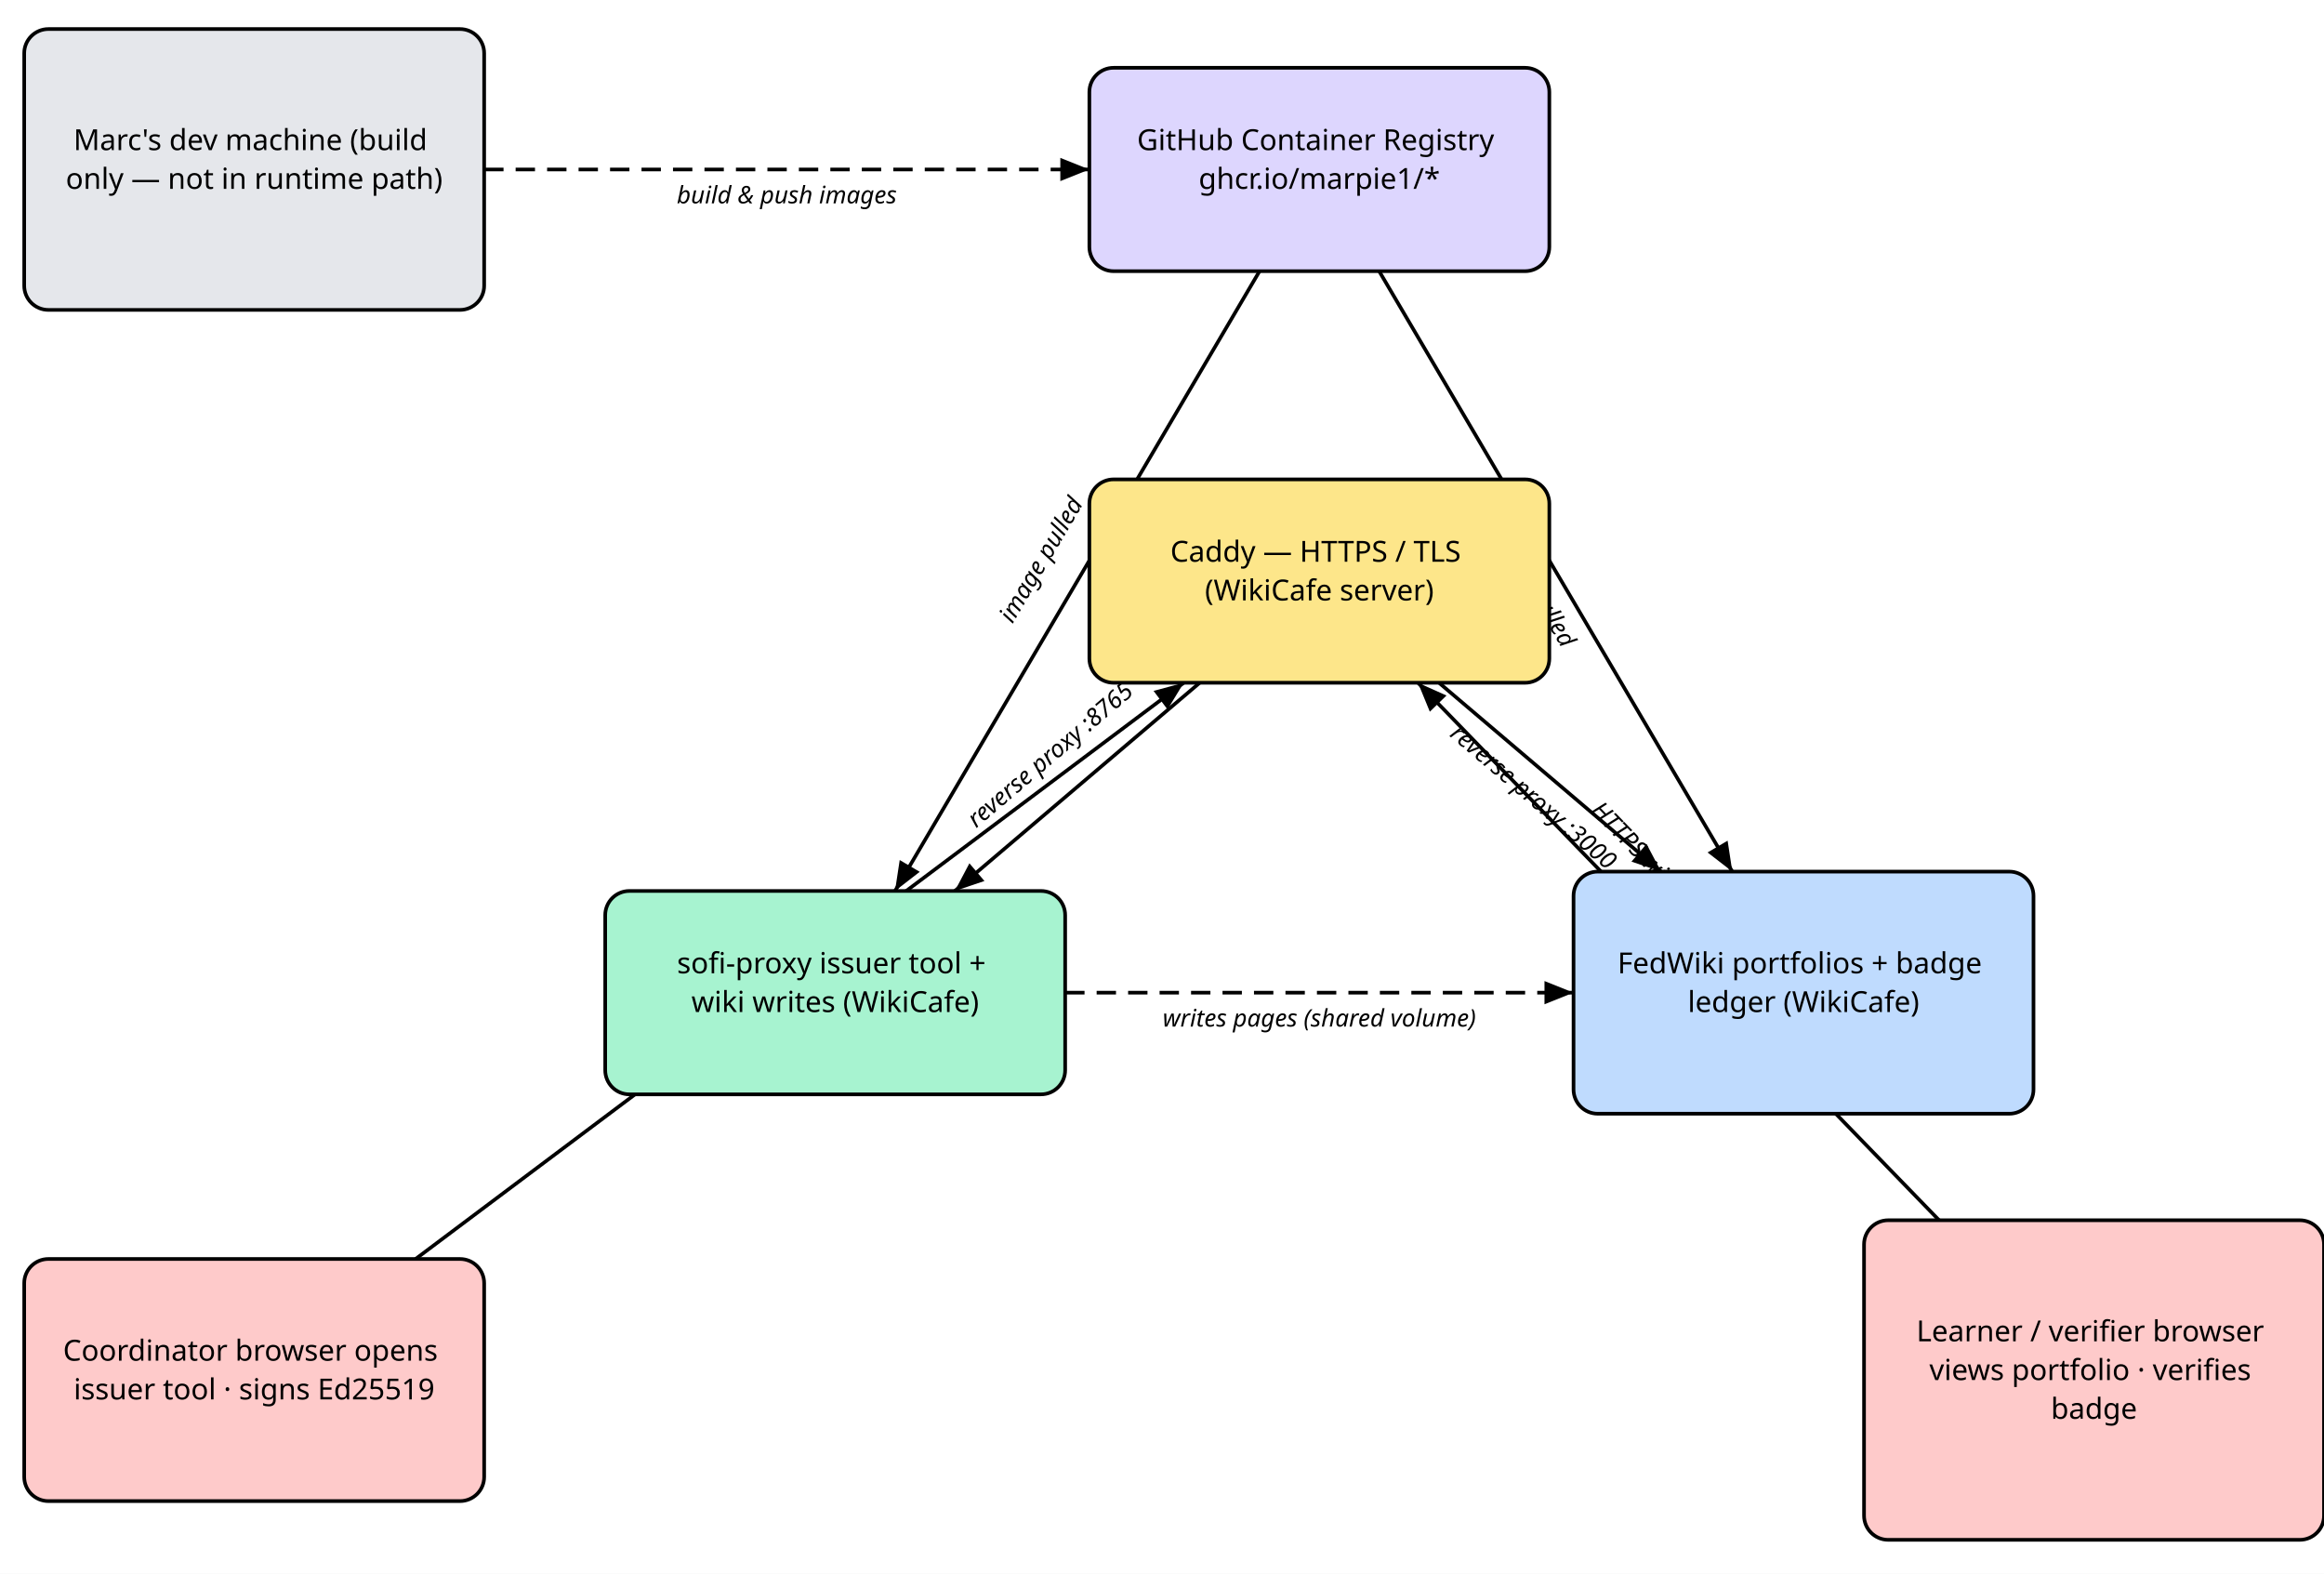
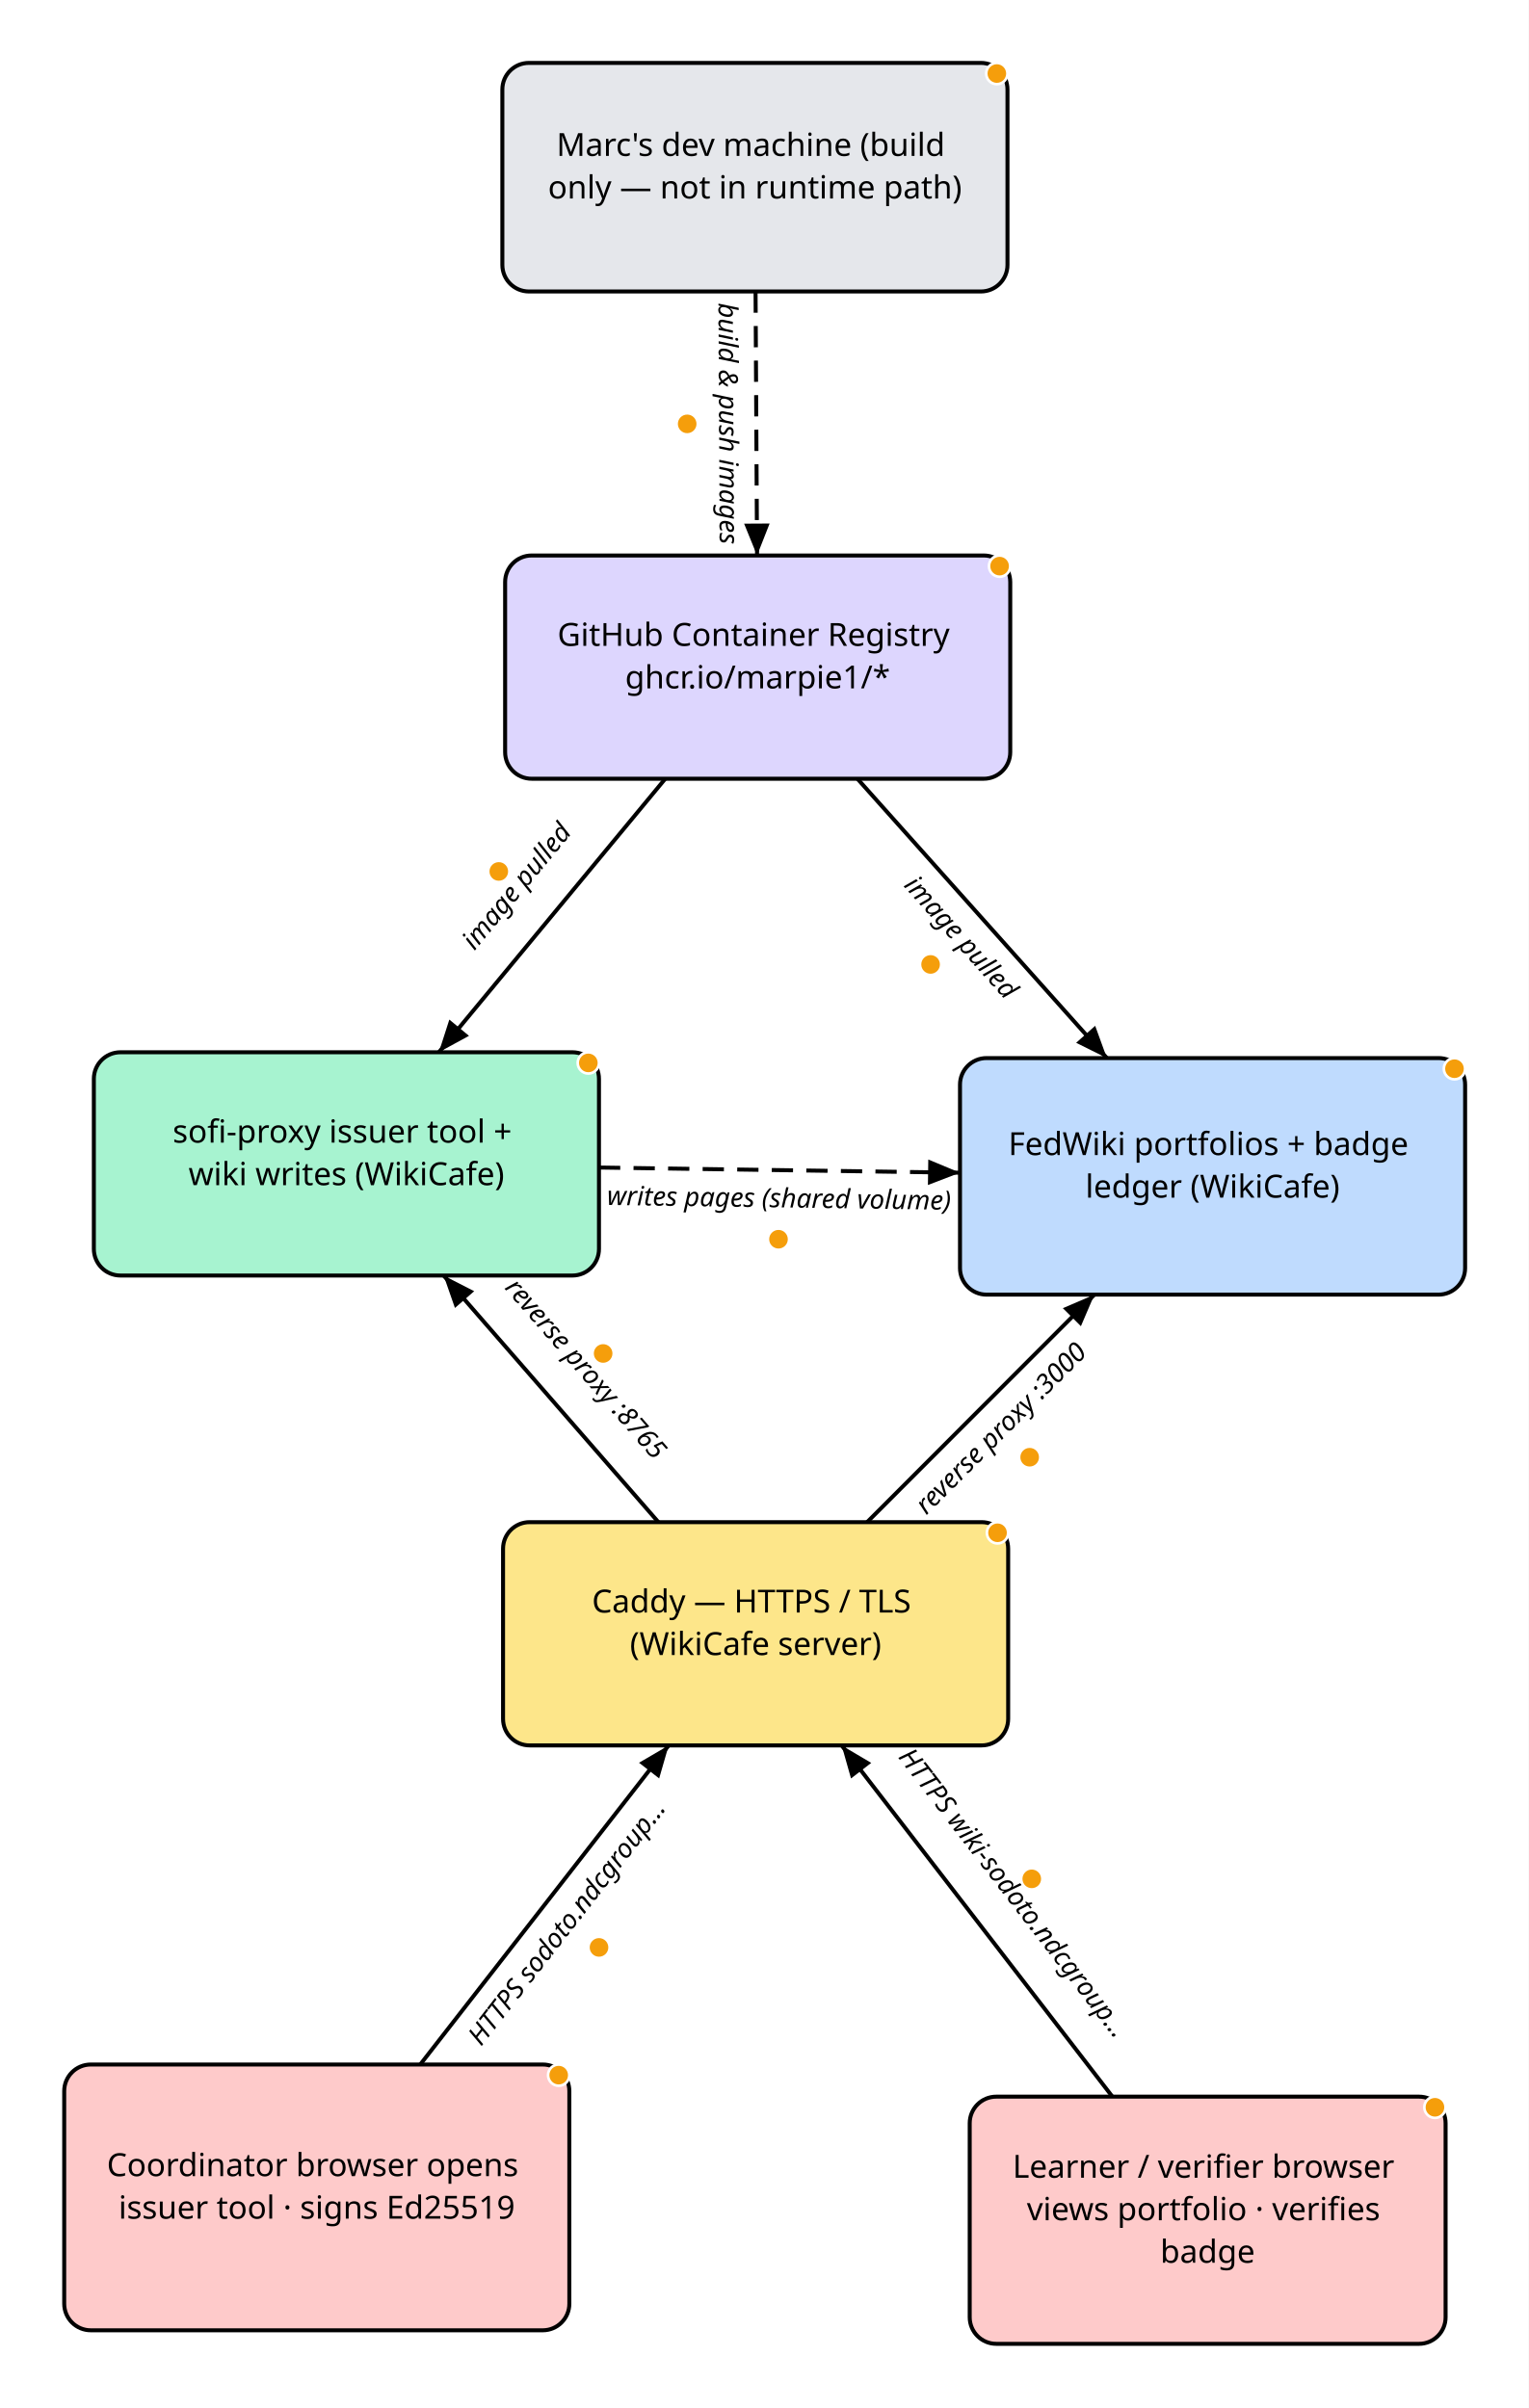
- <svg xmlns="http://www.w3.org/2000/svg" width="960" height="650" viewBox="15 -10 960 650" style="font-family:'IBM Plex Sans',system-ui,sans-serif">
-   <rect x="15" y="-10" width="960" height="650" fill="#ffffff" />
+ <svg xmlns="http://www.w3.org/2000/svg" width="575" height="906" viewBox="275 -191 575 906" style="font-family:'IBM Plex Sans',system-ui,sans-serif">
+   <rect x="275" y="-191" width="575" height="906" fill="#ffffff" />
  <defs id="svg-defs">
    <marker id="mk000000" viewBox="0 0 10 10" refX="10" refY="5" markerWidth="8" markerHeight="8" orient="auto">
      <path d="M0,1 L10,5 L0,9 Z" fill="#000000" />
    </marker>
    <marker id="mkc53030" viewBox="0 0 10 10" refX="10" refY="5" markerWidth="8" markerHeight="8" orient="auto">
      <path d="M0,1 L10,5 L0,9 Z" fill="#c53030" />
    </marker>
    <marker id="mkc05621" viewBox="0 0 10 10" refX="10" refY="5" markerWidth="8" markerHeight="8" orient="auto">
      <path d="M0,1 L10,5 L0,9 Z" fill="#c05621" />
    </marker>
    <marker id="mkb7791f" viewBox="0 0 10 10" refX="10" refY="5" markerWidth="8" markerHeight="8" orient="auto">
      <path d="M0,1 L10,5 L0,9 Z" fill="#b7791f" />
    </marker>
    <marker id="mk276749" viewBox="0 0 10 10" refX="10" refY="5" markerWidth="8" markerHeight="8" orient="auto">
      <path d="M0,1 L10,5 L0,9 Z" fill="#276749" />
    </marker>
    <marker id="mk2b4c7e" viewBox="0 0 10 10" refX="10" refY="5" markerWidth="8" markerHeight="8" orient="auto">
      <path d="M0,1 L10,5 L0,9 Z" fill="#2b4c7e" />
    </marker>
    <marker id="mk553c9a" viewBox="0 0 10 10" refX="10" refY="5" markerWidth="8" markerHeight="8" orient="auto">
      <path d="M0,1 L10,5 L0,9 Z" fill="#553c9a" />
    </marker>
    <marker id="mk97266d" viewBox="0 0 10 10" refX="10" refY="5" markerWidth="8" markerHeight="8" orient="auto">
      <path d="M0,1 L10,5 L0,9 Z" fill="#97266d" />
    </marker>
    <marker id="mk234e52" viewBox="0 0 10 10" refX="10" refY="5" markerWidth="8" markerHeight="8" orient="auto">
      <path d="M0,1 L10,5 L0,9 Z" fill="#234e52" />
    </marker>
    <marker id="mk1a202c" viewBox="0 0 10 10" refX="10" refY="5" markerWidth="8" markerHeight="8" orient="auto">
      <path d="M0,1 L10,5 L0,9 Z" fill="#1a202c" />
    </marker>
    <marker id="mk3b82f6" viewBox="0 0 10 10" refX="10" refY="5" markerWidth="8" markerHeight="8" orient="auto">
      <path d="M0,1 L10,5 L0,9 Z" fill="#3b82f6" />
    </marker>
    <marker id="mkf59e0b" viewBox="0 0 10 10" refX="10" refY="5" markerWidth="8" markerHeight="8" orient="auto">
      <path d="M0,1 L10,5 L0,9 Z" fill="#f59e0b" />
    </marker>
    <marker id="mk8b5cf6" viewBox="0 0 10 10" refX="10" refY="5" markerWidth="8" markerHeight="8" orient="auto">
      <path d="M0,1 L10,5 L0,9 Z" fill="#8b5cf6" />
    </marker>
    <marker id="mk7c3aed" viewBox="0 0 10 10" refX="10" refY="5" markerWidth="8" markerHeight="8" orient="auto">
      <path d="M0,1 L10,5 L0,9 Z" fill="#7c3aed" />
    </marker>
  </defs>
  <g id="wardley-layer" />
  <g id="lines-layer" />
  <g id="edges-layer">
    <g id="edge-e8" style="cursor: pointer; opacity: 1;">
-       <path d="M215,60 L465,60" fill="none" stroke="#000000" stroke-width="1.5" stroke-dasharray="8 5" marker-end="url(#mk000000)" pointer-events="none" />
-       <text text-anchor="middle" pointer-events="none">
-         <tspan x="340" y="74" font-size="10" font-style="italic" fill="#000000">build &amp; push images</tspan>
+       <path d="M559.202,-81.331 L559.763,18" fill="none" stroke="#000000" stroke-width="1.5" stroke-dasharray="8 5" marker-end="url(#mk000000)" pointer-events="none" />
+       <text text-anchor="middle" pointer-events="none" transform="rotate(89.7,545.5,-31.6)">
+         <tspan x="545.482" y="-31.587" font-size="10" font-style="italic" fill="#000000">build &amp; push images</tspan>
      </text>
+       <circle cx="533.483" cy="-31.519" r="4" fill="#f59e0b" stroke="#fff" stroke-width="1" pointer-events="none" />
    </g>
    <g id="edge-e9" style="cursor: pointer; opacity: 1;">
-       <path d="M535.294,102 L384.706,358" fill="none" stroke="#000000" stroke-width="1.5" marker-end="url(#mk000000)" pointer-events="none" />
-       <text text-anchor="middle" pointer-events="none" transform="rotate(-59.5,447.9,222.9)">
-         <tspan x="447.933" y="222.902" font-size="10" font-style="italic" fill="#000000">image pulled</tspan>
+       <path d="M525.238,102 L440.063,204.911" fill="none" stroke="#000000" stroke-width="1.5" marker-end="url(#mk000000)" pointer-events="none" />
+       <text text-anchor="middle" pointer-events="none" transform="rotate(-50.4,471.9,144.5)">
+         <tspan x="471.866" y="144.529" font-size="10" font-style="italic" fill="#000000">image pulled</tspan>
      </text>
+       <circle cx="462.621" cy="136.878" r="4" fill="#f59e0b" stroke="#fff" stroke-width="1" pointer-events="none" />
    </g>
    <g id="edge-e10" style="cursor: pointer; opacity: 1;">
-       <path d="M584.706,102 L730.588,350" fill="none" stroke="#000000" stroke-width="1.5" marker-end="url(#mk000000)" pointer-events="none" />
-       <text text-anchor="middle" pointer-events="none" transform="rotate(59.5,645.6,233.1)">
-         <tspan x="645.58" y="233.098" font-size="10" font-style="italic" fill="#000000">image pulled</tspan>
+       <path d="M597.507,102 L691.361,207.098" fill="none" stroke="#000000" stroke-width="1.5" marker-end="url(#mk000000)" pointer-events="none" />
+       <text text-anchor="middle" pointer-events="none" transform="rotate(48.2,634.0,163.9)">
+         <tspan x="633.992" y="163.874" font-size="10" font-style="italic" fill="#000000">image pulled</tspan>
      </text>
+       <circle cx="625.041" cy="171.867" r="4" fill="#f59e0b" stroke="#fff" stroke-width="1" pointer-events="none" />
    </g>
    <g id="edge-e11" style="cursor: pointer; opacity: 1;">
-       <path d="M186.667,510 L504,272" fill="none" stroke="#000000" stroke-width="1.5" marker-end="url(#mk000000)" pointer-events="none" />
-       <text text-anchor="middle" pointer-events="none" transform="rotate(-36.9,353.7,402.2)">
-         <tspan x="353.733" y="402.2" font-size="10" font-style="italic" fill="#000000">HTTPS  sodoto.ndcgroup…</tspan>
+       <path d="M433.073,585.763 L526.526,465.704" fill="none" stroke="#000000" stroke-width="1.5" marker-end="url(#mk000000)" pointer-events="none" />
+       <text text-anchor="middle" pointer-events="none" transform="rotate(-52.1,490.8,534.3)">
+         <tspan x="490.848" y="534.333" font-size="10" font-style="italic" fill="#000000">HTTPS  sodoto.ndcgroup…</tspan>
      </text>
+       <circle cx="500.317" cy="541.704" r="4" fill="#f59e0b" stroke="#fff" stroke-width="1" pointer-events="none" />
    </g>
    <g id="edge-e12" style="cursor: pointer; opacity: 1;">
-       <path d="M816,494 L600.727,272" fill="none" stroke="#000000" stroke-width="1.5" marker-end="url(#mk000000)" pointer-events="none" />
-       <text text-anchor="middle" pointer-events="none" transform="rotate(45.9,718.4,373.3)">
-         <tspan x="718.414" y="373.254" font-size="10" font-style="italic" fill="#000000">HTTPS  wiki-sodoto.ndcgroup…</tspan>
+       <path d="M693.421,597.855 L591.585,465.704" fill="none" stroke="#000000" stroke-width="1.5" marker-end="url(#mk000000)" pointer-events="none" />
+       <text text-anchor="middle" pointer-events="none" transform="rotate(52.4,653.6,523.2)">
+         <tspan x="653.592" y="523.234" font-size="10" font-style="italic" fill="#000000">HTTPS  wiki-sodoto.ndcgroup…</tspan>
      </text>
+       <circle cx="663.097" cy="515.909" r="4" fill="#f59e0b" stroke="#fff" stroke-width="1" pointer-events="none" />
    </g>
    <g id="edge-e13" style="cursor: pointer; opacity: 1;">
-       <path d="M510.588,272 L409.412,358" fill="none" stroke="#000000" stroke-width="1.5" marker-end="url(#mk000000)" pointer-events="none" />
-       <text text-anchor="middle" pointer-events="none" transform="rotate(-40.4,450.9,304.3)">
-         <tspan x="450.933" y="304.333" font-size="10" font-style="italic" fill="#000000">reverse proxy :8765</tspan>
+       <path d="M522.653,381.704 L441.867,288.911" fill="none" stroke="#000000" stroke-width="1.5" marker-end="url(#mk000000)" pointer-events="none" />
+       <text text-anchor="middle" pointer-events="none" transform="rotate(49.0,492.8,326.1)">
+         <tspan x="492.819" y="326.115" font-size="10" font-style="italic" fill="#000000">reverse proxy :8765</tspan>
      </text>
+       <circle cx="501.87" cy="318.235" r="4" fill="#f59e0b" stroke="#fff" stroke-width="1" pointer-events="none" />
    </g>
    <g id="edge-e14" style="cursor: pointer; opacity: 1;">
-       <path d="M609.412,272 L701.176,350" fill="none" stroke="#000000" stroke-width="1.5" marker-end="url(#mk000000)" pointer-events="none" />
-       <text text-anchor="middle" pointer-events="none" transform="rotate(40.4,646.2,321.7)">
-         <tspan x="646.227" y="321.667" font-size="10" font-style="italic" fill="#000000">reverse proxy :3000</tspan>
+       <path d="M601.164,381.704 L686.659,296.098" fill="none" stroke="#000000" stroke-width="1.5" marker-end="url(#mk000000)" pointer-events="none" />
+       <text text-anchor="middle" pointer-events="none" transform="rotate(-45.0,653.8,348.8)">
+         <tspan x="653.817" y="348.794" font-size="10" font-style="italic" fill="#000000">reverse proxy :3000</tspan>
      </text>
+       <circle cx="662.308" cy="357.274" r="4" fill="#f59e0b" stroke="#fff" stroke-width="1" pointer-events="none" />
    </g>
    <g id="edge-e15" style="cursor: pointer; opacity: 1;">
-       <path d="M455,400 L665,400" fill="none" stroke="#000000" stroke-width="1.5" stroke-dasharray="8 5" marker-end="url(#mk000000)" pointer-events="none" />
-       <text text-anchor="middle" pointer-events="none">
-         <tspan x="560" y="414" font-size="10" font-style="italic" fill="#000000">writes pages (shared volume)</tspan>
+       <path d="M500.302,248.278 L636.101,250.231" fill="none" stroke="#000000" stroke-width="1.5" stroke-dasharray="8 5" marker-end="url(#mk000000)" pointer-events="none" />
+       <text text-anchor="middle" pointer-events="none" transform="rotate(0.8,568.0,263.3)">
+         <tspan x="568" y="263.253" font-size="10" font-style="italic" fill="#000000">writes pages (shared volume)</tspan>
      </text>
+       <circle cx="567.827" cy="275.252" r="4" fill="#f59e0b" stroke="#fff" stroke-width="1" pointer-events="none" />
    </g>
  </g>
  <g id="nodes-layer">
-     <g id="node-n1" transform="translate(120,60)" style="cursor: move; opacity: 1;">
-       <rect x="-95" y="-58" width="190" height="116" rx="10" fill="#e5e7eb" stroke="#000000" stroke-width="1.5" />
+     <g id="node-n1" transform="translate(558.9586,-124.3314)" style="cursor: move; opacity: 1;">
+       <rect x="-95" y="-43" width="190" height="86" rx="10" fill="#e5e7eb" stroke="#000000" stroke-width="1.5" />
      <text text-anchor="middle" font-size="12" font-weight="500" fill="#000000" pointer-events="none">
        <tspan x="0" y="-8.0">Marc's dev machine (build</tspan>
        <tspan x="0" dy="16">only — not in runtime path)</tspan>
      </text>
+       <circle cx="91" cy="-39" r="4" fill="#f59e0b" stroke="#fff" stroke-width="1" pointer-events="none" />
    </g>
    <g id="node-n2" transform="translate(560,60)" style="cursor: move; opacity: 1;">
      <rect x="-95" y="-42" width="190" height="84" rx="10" fill="#ddd6fe" stroke="#000000" stroke-width="1.5" />
      <text text-anchor="middle" font-size="12" font-weight="500" fill="#000000" pointer-events="none">
        <tspan x="0" y="-8.0">GitHub Container Registry</tspan>
        <tspan x="0" dy="16">ghcr.io/marpie1/*</tspan>
      </text>
+       <circle cx="91" cy="-38" r="4" fill="#f59e0b" stroke="#fff" stroke-width="1" pointer-events="none" />
    </g>
-     <g id="node-n3" transform="translate(560,230)" style="cursor: move; opacity: 1;">
+     <g id="node-n3" transform="translate(559.2189,423.7041)" style="cursor: move; opacity: 1;">
      <rect x="-95" y="-42" width="190" height="84" rx="10" fill="#fde68a" stroke="#000000" stroke-width="1.5" />
      <text text-anchor="middle" font-size="12" font-weight="500" fill="#000000" pointer-events="none">
        <tspan x="0" y="-8.0">Caddy — HTTPS / TLS</tspan>
        <tspan x="0" dy="16">(WikiCafe server)</tspan>
      </text>
+       <circle cx="91" cy="-38" r="4" fill="#f59e0b" stroke="#fff" stroke-width="1" pointer-events="none" />
    </g>
-     <g id="node-n4" transform="translate(360,400)" style="cursor: move; opacity: 1;">
+     <g id="node-n4" transform="translate(405.3018,246.9112)" style="cursor: move; opacity: 1;">
      <rect x="-95" y="-42" width="190" height="84" rx="10" fill="#a7f3d0" stroke="#000000" stroke-width="1.5" />
      <text text-anchor="middle" font-size="12" font-weight="500" fill="#000000" pointer-events="none">
        <tspan x="0" y="-8.0">sofi-proxy issuer tool +</tspan>
        <tspan x="0" dy="16">wiki writes (WikiCafe)</tspan>
      </text>
+       <circle cx="91" cy="-38" r="4" fill="#f59e0b" stroke="#fff" stroke-width="1" pointer-events="none" />
    </g>
-     <g id="node-n5" transform="translate(760,400)" style="cursor: move; opacity: 1;">
-       <rect x="-95" y="-50" width="190" height="100" rx="10" fill="#bfdbfe" stroke="#000000" stroke-width="1.5" />
+     <g id="node-n5" transform="translate(731.1006,251.5976)" style="cursor: move; opacity: 1;">
+       <rect x="-95" y="-44.5" width="190" height="89" rx="10" fill="#bfdbfe" stroke="#000000" stroke-width="1.5" />
      <text text-anchor="middle" font-size="12" font-weight="500" fill="#000000" pointer-events="none">
        <tspan x="0" y="-8.0">FedWiki portfolios + badge</tspan>
        <tspan x="0" dy="16">ledger (WikiCafe)</tspan>
      </text>
+       <circle cx="91" cy="-40.5" r="4" fill="#f59e0b" stroke="#fff" stroke-width="1" pointer-events="none" />
    </g>
-     <g id="node-n6" transform="translate(120,560)" style="cursor: move; opacity: 1;">
+     <g id="node-n6" transform="translate(394.1538,635.7633)" style="cursor: move; opacity: 1;">
      <rect x="-95" y="-50" width="190" height="100" rx="10" fill="#fecaca" stroke="#000000" stroke-width="1.5" />
      <text text-anchor="middle" font-size="12" font-weight="500" fill="#000000" pointer-events="none">
        <tspan x="0" y="-8.0">Coordinator browser opens</tspan>
        <tspan x="0" dy="16">issuer tool · signs Ed25519</tspan>
      </text>
+       <circle cx="91" cy="-46" r="4" fill="#f59e0b" stroke="#fff" stroke-width="1" pointer-events="none" />
    </g>
-     <g id="node-n7" transform="translate(880,560)" style="cursor: move; opacity: 1;">
-       <rect x="-95" y="-66" width="190" height="132" rx="10" fill="#fecaca" stroke="#000000" stroke-width="1.5" />
+     <g id="node-n7" transform="translate(729.2544,644.355)" style="cursor: move; opacity: 1;">
+       <rect x="-89.5" y="-46.5" width="179" height="93" rx="10" fill="#fecaca" stroke="#000000" stroke-width="1.5" />
      <text text-anchor="middle" font-size="12" font-weight="500" fill="#000000" pointer-events="none">
        <tspan x="0" y="-16.0">Learner / verifier browser</tspan>
        <tspan x="0" dy="16">views portfolio · verifies</tspan>
        <tspan x="0" dy="16">badge</tspan>
      </text>
+       <circle cx="85.5" cy="-42.5" r="4" fill="#f59e0b" stroke="#fff" stroke-width="1" pointer-events="none" />
    </g>
  </g>
  <g id="triples-layer" />
  <g id="drag-layer" />
  <g id="legend-layer" />
</svg>
